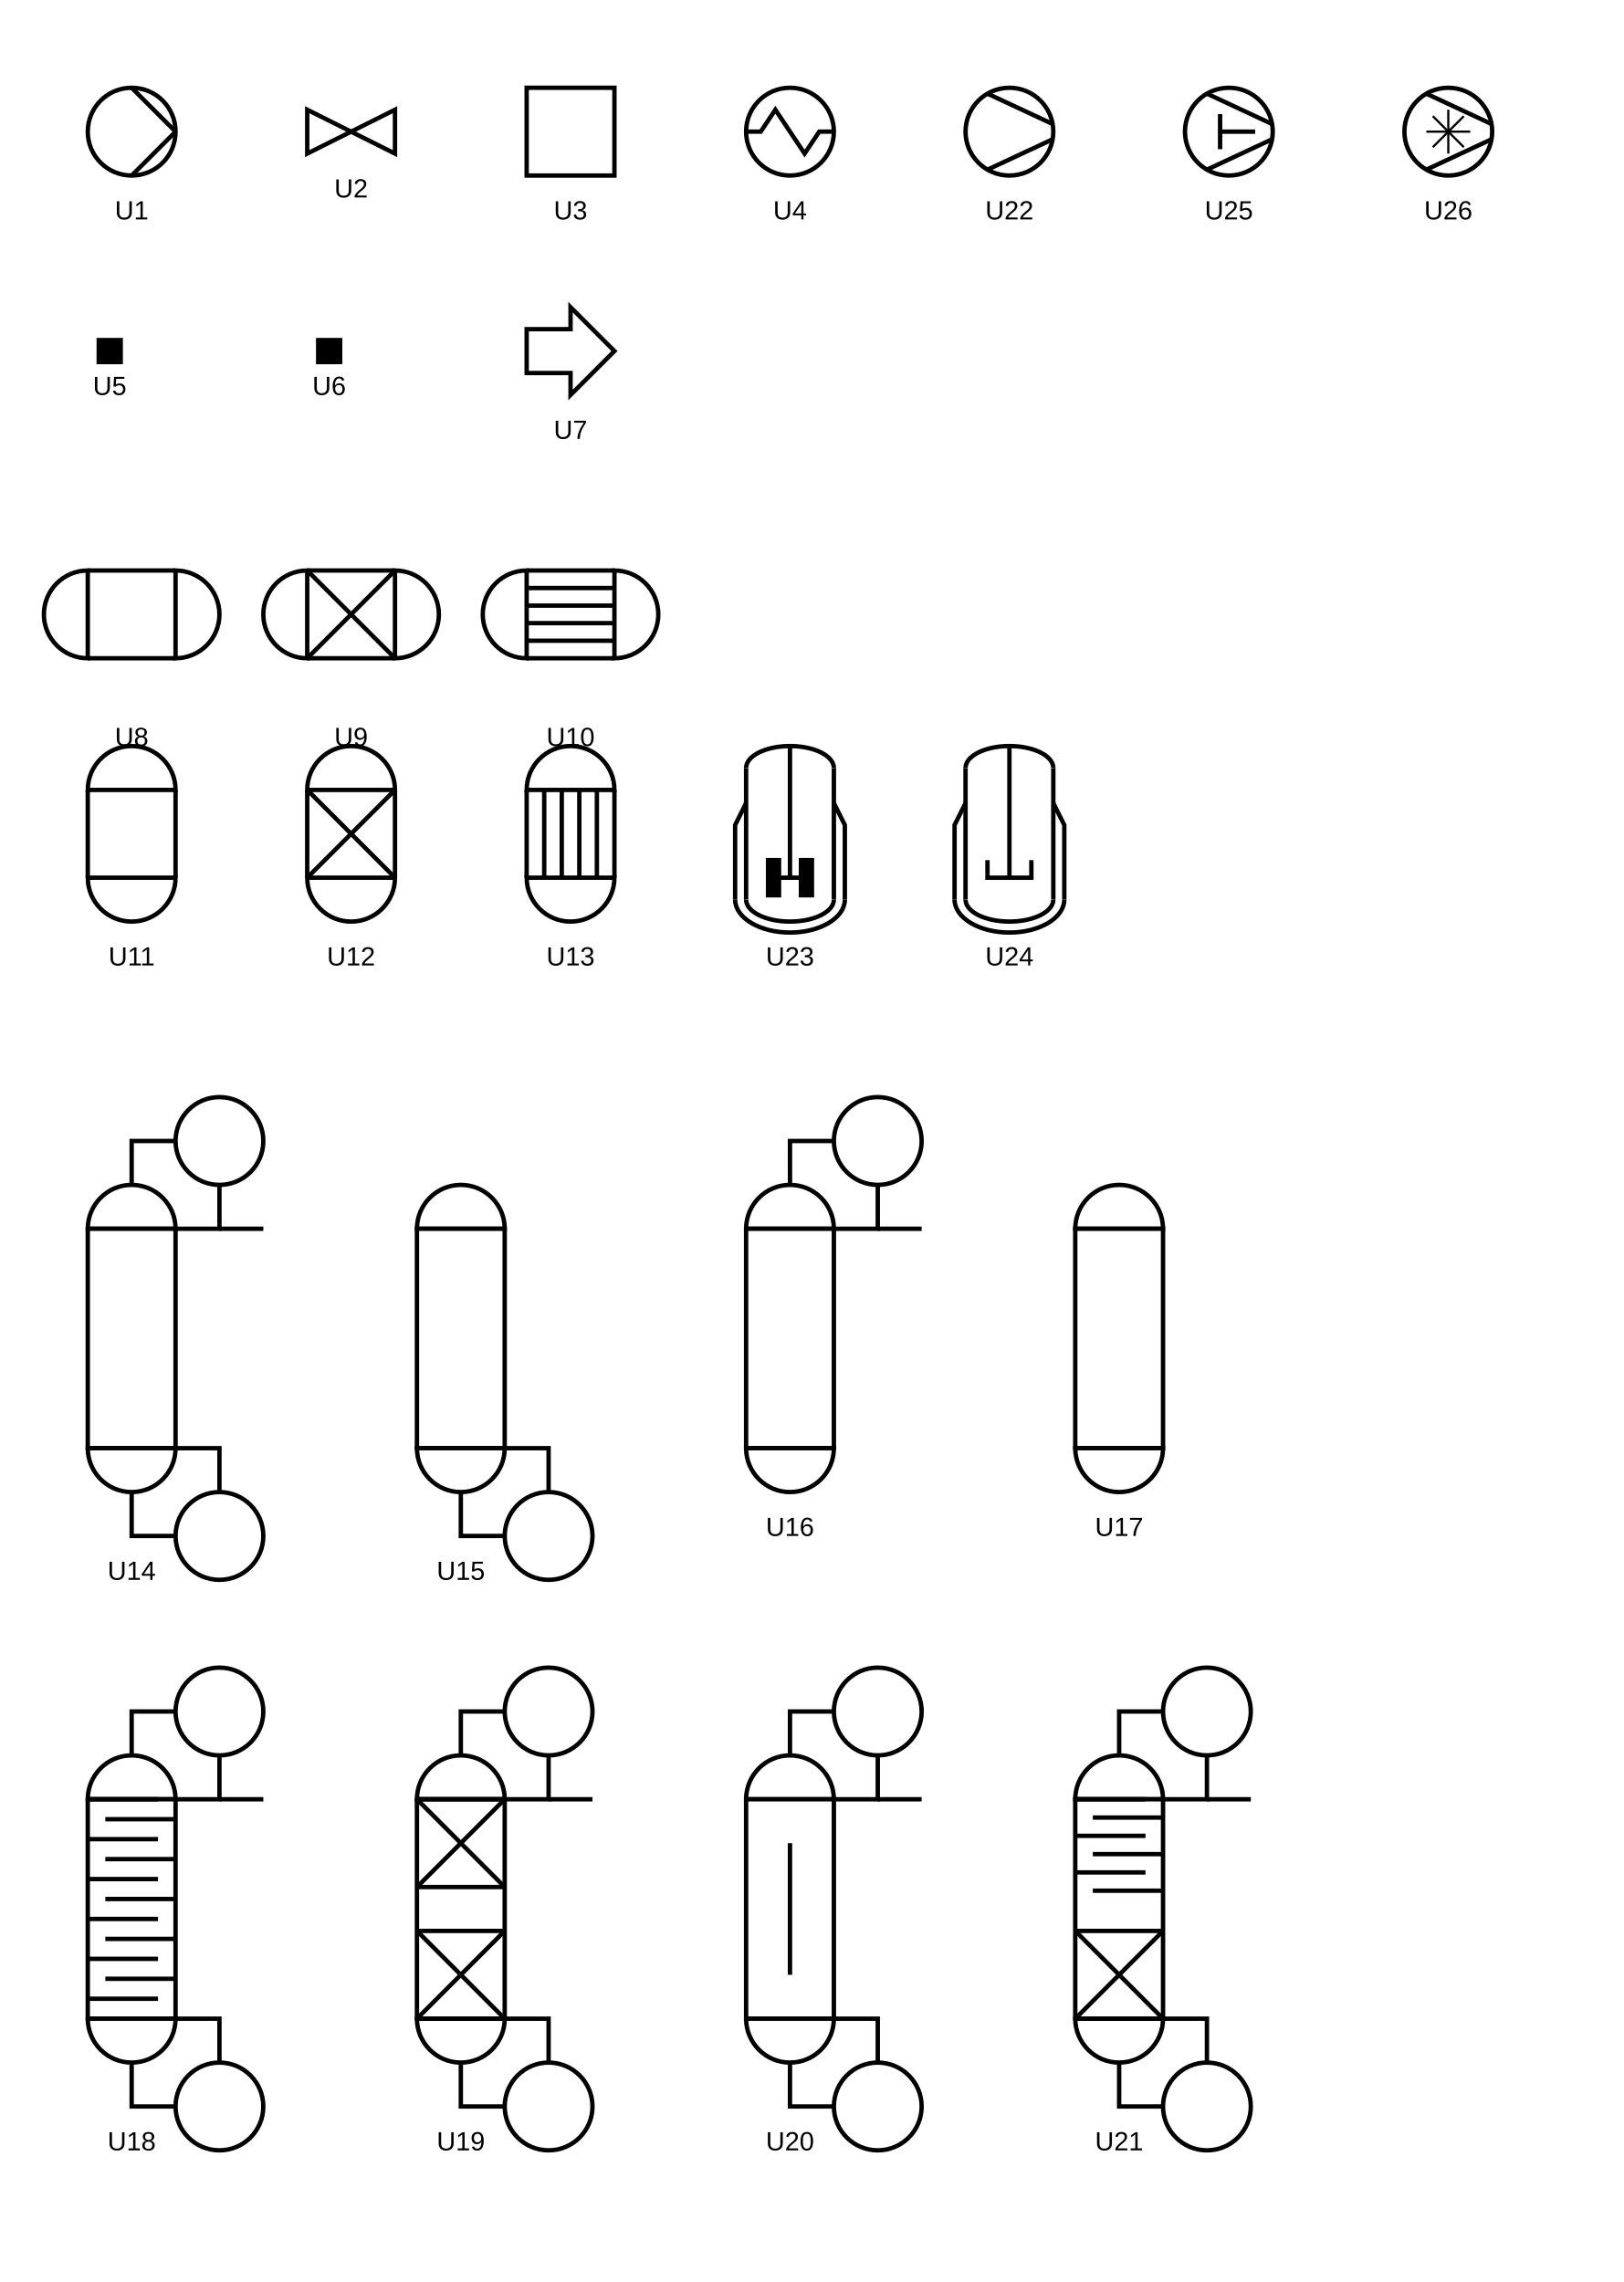
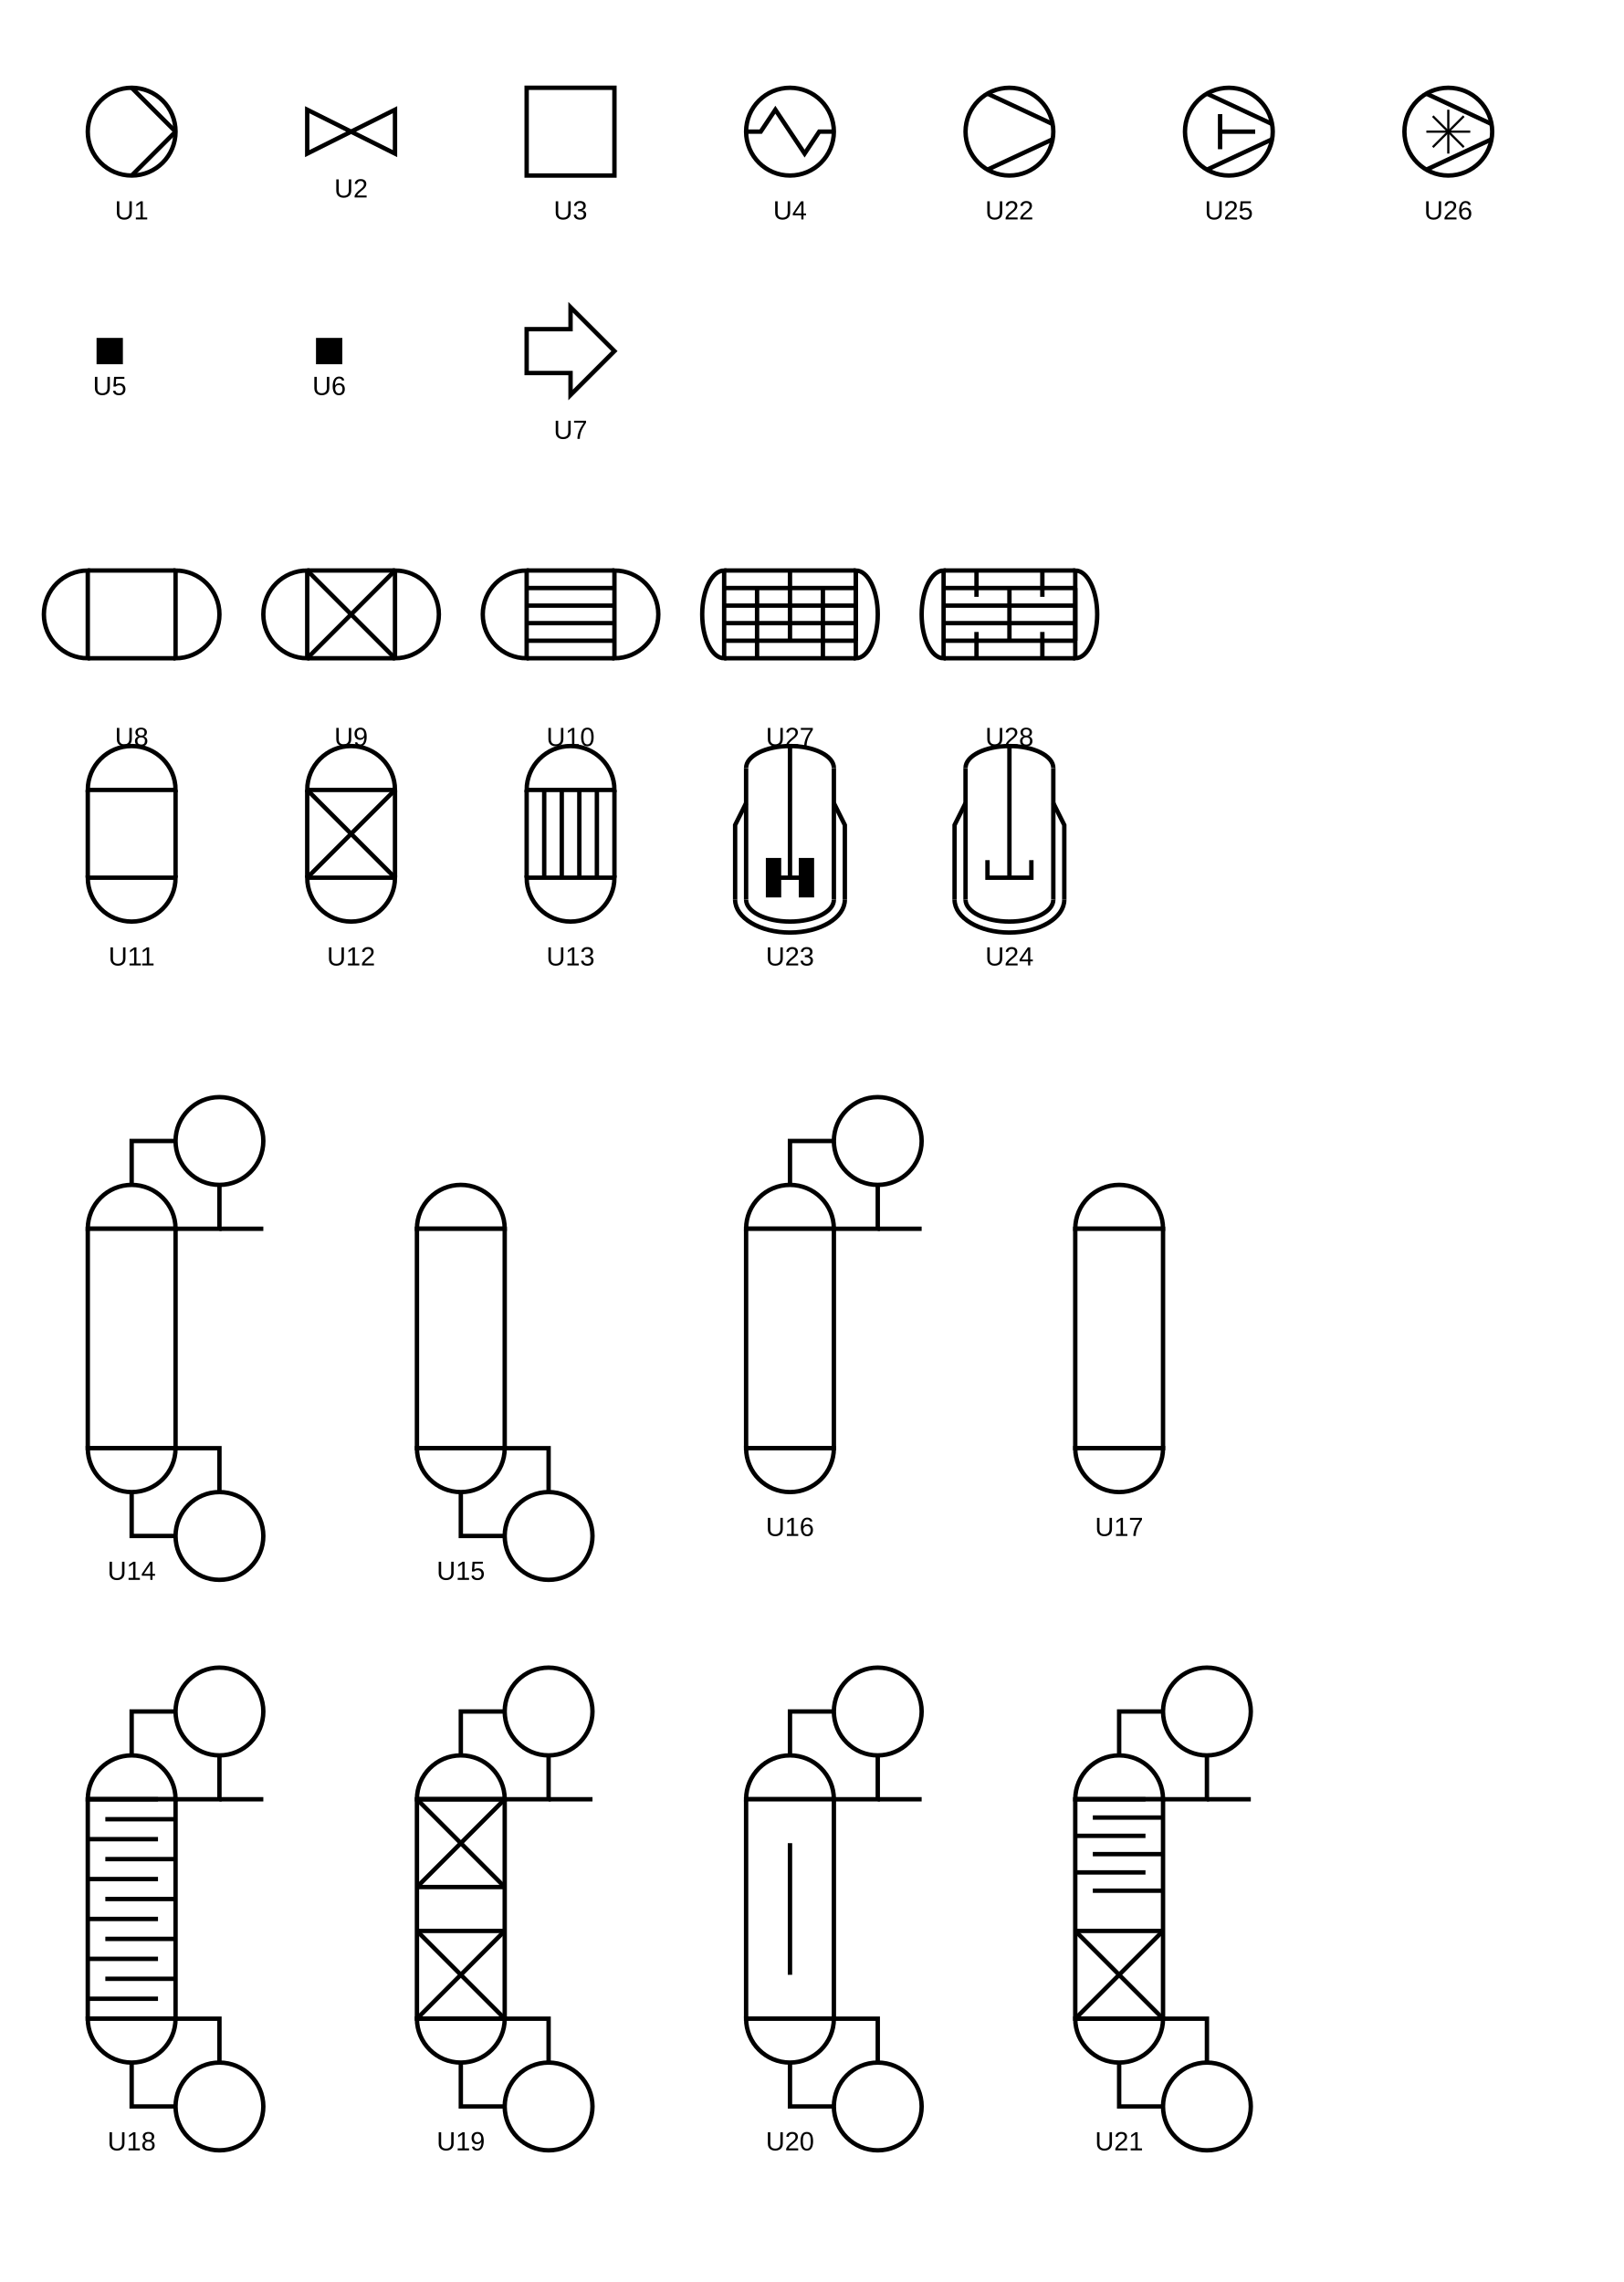
<svg xmlns="http://www.w3.org/2000/svg" baseProfile="full" height="1040px" style="background-color:rgb(255, 255, 255)" version="1.1" viewBox="-40,60,740.0,1040" width="740.0px">
  <defs>
-     <marker id="id1" markerHeight="4" markerWidth="4" orient="auto" refX="2" refY="2">
+     <marker id="id5" markerHeight="4" markerWidth="4" orient="auto" refX="2" refY="2">
      <path d="M0,0 V4 L2,2 Z" stroke-width="1" />
    </marker>
  </defs>
  <g id="U1T">
    <circle cx="20.0" cy="120.0" fill="rgb(255, 255, 255)" r="20.0" stroke="rgb(0, 0, 0)" stroke-width="2" />
    <line stroke="rgb(0, 0, 0)" stroke-width="2" x1="20.0" x2="40" y1="100" y2="120.0" />
    <line stroke="rgb(0, 0, 0)" stroke-width="2" x1="20.0" x2="40" y1="140" y2="120.0" />
  </g>
  <g id="U1">
    <text fill="rgb(0, 0, 0)" font-family="Arial" font-size="12" text-anchor="middle" x="20.0" y="160">U1</text>
  </g>
  <g id="U2T">
    <path d="M 100 110  L 140 130  L 140 110  L 100 130  Z" fill="rgb(255, 255, 255)" stroke="rgb(0, 0, 0)" stroke-width="2" />
  </g>
  <g id="U2">
    <text fill="rgb(0, 0, 0)" font-family="Arial" font-size="12" text-anchor="middle" x="120.0" y="150">U2</text>
  </g>
  <g id="U3T">
    <rect fill="rgb(255, 255, 255)" height="40" stroke="rgb(0, 0, 0)" stroke-width="2" width="40" x="200" y="100" />
  </g>
  <g id="U3">
    <text fill="rgb(0, 0, 0)" font-family="Arial" font-size="12" text-anchor="middle" x="220.0" y="160">U3</text>
  </g>
  <g id="U4T">
    <circle cx="320.0" cy="120.0" fill="rgb(255, 255, 255)" r="20.0" stroke="rgb(0, 0, 0)" stroke-width="2" />
    <path d="M 300 120.0  L 306.667 120.0  L 313.333 110.0  L 326.667 130.0  L 333.333 120.0  L 340 120.0 " fill="none" stroke="rgb(0, 0, 0)" stroke-width="2" />
  </g>
  <g id="U4">
    <text fill="rgb(0, 0, 0)" font-family="Arial" font-size="12" text-anchor="middle" x="320.0" y="160">U4</text>
  </g>
  <g id="U22T">
    <circle cx="420.0" cy="120.0" fill="rgb(255, 255, 255)" r="20.0" stroke="rgb(0, 0, 0)" stroke-width="2" />
    <line stroke="rgb(0, 0, 0)" stroke-width="2" x1="410.0" x2="439.696" y1="102.679" y2="116.527" />
    <line stroke="rgb(0, 0, 0)" stroke-width="2" x1="410.0" x2="439.696" y1="137.321" y2="123.473" />
  </g>
  <g id="U22">
    <text fill="rgb(0, 0, 0)" font-family="Arial" font-size="12" text-anchor="middle" x="420.0" y="160">U22</text>
  </g>
  <g id="U25T">
    <circle cx="520.0" cy="120.0" fill="rgb(255, 255, 255)" r="20.0" stroke="rgb(0, 0, 0)" stroke-width="2" />
    <line stroke="rgb(0, 0, 0)" stroke-width="2" x1="510.0" x2="539.696" y1="102.679" y2="116.527" />
    <line stroke="rgb(0, 0, 0)" stroke-width="2" x1="510.0" x2="539.696" y1="137.321" y2="123.473" />
    <line stroke="rgb(0, 0, 0)" stroke-width="2" x1="516.0" x2="532.0" y1="120.0" y2="120.0" />
    <line stroke="rgb(0, 0, 0)" stroke-width="2" x1="516.0" x2="516.0" y1="112.0" y2="128.0" />
  </g>
  <g id="U25">
    <text fill="rgb(0, 0, 0)" font-family="Arial" font-size="12" text-anchor="middle" x="520.0" y="160">U25</text>
  </g>
  <g id="U26T">
    <circle cx="620.0" cy="120.0" fill="rgb(255, 255, 255)" r="20.0" stroke="rgb(0, 0, 0)" stroke-width="2" />
    <line stroke="rgb(0, 0, 0)" stroke-width="2" x1="610.0" x2="639.696" y1="102.679" y2="116.527" />
    <line stroke="rgb(0, 0, 0)" stroke-width="2" x1="610.0" x2="639.696" y1="137.321" y2="123.473" />
    <line stroke="rgb(0, 0, 0)" stroke-width="1.0" x1="630.0" x2="610.0" y1="120.0" y2="120.0" />
    <line stroke="rgb(0, 0, 0)" stroke-width="1.0" x1="627.071" x2="612.929" y1="127.071" y2="112.929" />
    <line stroke="rgb(0, 0, 0)" stroke-width="1.0" x1="620.0" x2="620.0" y1="130.0" y2="110.0" />
    <line stroke="rgb(0, 0, 0)" stroke-width="1.0" x1="612.929" x2="627.071" y1="127.071" y2="112.929" />
  </g>
  <g id="U26">
    <text fill="rgb(0, 0, 0)" font-family="Arial" font-size="12" text-anchor="middle" x="620.0" y="160">U26</text>
  </g>
  <g id="U5T">
    <rect fill="rgb(0, 0, 0)" height="10" stroke="rgb(0, 0, 0)" stroke-width="2" width="10" x="5" y="215" />
  </g>
  <g id="U5">
    <text fill="rgb(0, 0, 0)" font-family="Arial" font-size="12" text-anchor="middle" x="10.0" y="240">U5</text>
  </g>
  <g id="U6T">
    <rect fill="rgb(0, 0, 0)" height="10" stroke="rgb(0, 0, 0)" stroke-width="2" width="10" x="105" y="215" />
  </g>
  <g id="U6">
    <text fill="rgb(0, 0, 0)" font-family="Arial" font-size="12" text-anchor="middle" x="110.0" y="240">U6</text>
  </g>
  <g id="U7T">
    <path d="M 200 210.0  L 220.0 210.0  L 220.0 200  L 240 220.0  L 220.0 240  L 220.0 230.0  L 200 230.0  Z" fill="rgb(255, 255, 255)" stroke="rgb(0, 0, 0)" stroke-width="2" />
  </g>
  <g id="U7">
    <text fill="rgb(0, 0, 0)" font-family="Arial" font-size="12" text-anchor="middle" x="220.0" y="260">U7</text>
  </g>
  <g id="U8T" transform="rotate(90,20.0,340.0 ) ">
    <rect fill="rgb(255, 255, 255)" height="40.0" stroke="rgb(255, 255, 255)" stroke-width="2" width="40" x="0" y="320.0" />
    <line stroke="rgb(0, 0, 0)" stroke-width="2" x1="0" x2="0" y1="320.0" y2="360.0" />
    <line stroke="rgb(0, 0, 0)" stroke-width="2" x1="40" x2="40" y1="320.0" y2="360.0" />
    <path d="M 20.0 320.0  L 0.0 320.0  A 20.0 20.0 0 1,1 40.0 320.0 Z" fill="rgb(255, 255, 255)" stroke="rgb(0, 0, 0)" stroke-width="2" />
    <path d="M 20.0 360.0  L 40.0 360.0  A 20.0 20.0 0 1,1 0.0 360.0 Z" fill="rgb(255, 255, 255)" stroke="rgb(0, 0, 0)" stroke-width="2" />
  </g>
  <g id="U8">
    <text fill="rgb(0, 0, 0)" font-family="Arial" font-size="12" text-anchor="middle" x="20.0" y="400">U8</text>
  </g>
  <g id="U9T" transform="rotate(90,120.0,340.0 ) ">
    <rect fill="rgb(255, 255, 255)" height="40.0" stroke="rgb(255, 255, 255)" stroke-width="2" width="40" x="100" y="320.0" />
    <line stroke="rgb(0, 0, 0)" stroke-width="2" x1="100" x2="100" y1="320.0" y2="360.0" />
    <line stroke="rgb(0, 0, 0)" stroke-width="2" x1="140" x2="140" y1="320.0" y2="360.0" />
    <path d="M 120.0 320.0  L 100.0 320.0  A 20.0 20.0 0 1,1 140.0 320.0 Z" fill="rgb(255, 255, 255)" stroke="rgb(0, 0, 0)" stroke-width="2" />
    <path d="M 120.0 360.0  L 140.0 360.0  A 20.0 20.0 0 1,1 100.0 360.0 Z" fill="rgb(255, 255, 255)" stroke="rgb(0, 0, 0)" stroke-width="2" />
    <line stroke="rgb(0, 0, 0)" stroke-width="2" x1="100" x2="140" y1="320.0" y2="360.0" />
    <line stroke="rgb(0, 0, 0)" stroke-width="2" x1="140" x2="100" y1="320.0" y2="360.0" />
  </g>
  <g id="U9">
    <text fill="rgb(0, 0, 0)" font-family="Arial" font-size="12" text-anchor="middle" x="120.0" y="400">U9</text>
  </g>
  <g id="U10T" transform="rotate(90,220.0,340.0 ) ">
    <rect fill="rgb(255, 255, 255)" height="40.0" stroke="rgb(255, 255, 255)" stroke-width="2" width="40" x="200" y="320.0" />
    <line stroke="rgb(0, 0, 0)" stroke-width="2" x1="200" x2="200" y1="320.0" y2="360.0" />
    <line stroke="rgb(0, 0, 0)" stroke-width="2" x1="240" x2="240" y1="320.0" y2="360.0" />
    <path d="M 220.0 320.0  L 200.0 320.0  A 20.0 20.0 0 1,1 240.0 320.0 Z" fill="rgb(255, 255, 255)" stroke="rgb(0, 0, 0)" stroke-width="2" />
    <path d="M 220.0 360.0  L 240.0 360.0  A 20.0 20.0 0 1,1 200.0 360.0 Z" fill="rgb(255, 255, 255)" stroke="rgb(0, 0, 0)" stroke-width="2" />
    <line stroke="rgb(0, 0, 0)" stroke-width="2" x1="208.0" x2="208.0" y1="320.0" y2="360.0" />
    <line stroke="rgb(0, 0, 0)" stroke-width="2" x1="216.0" x2="216.0" y1="320.0" y2="360.0" />
    <line stroke="rgb(0, 0, 0)" stroke-width="2" x1="224.0" x2="224.0" y1="320.0" y2="360.0" />
    <line stroke="rgb(0, 0, 0)" stroke-width="2" x1="232.0" x2="232.0" y1="320.0" y2="360.0" />
  </g>
  <g id="U10">
    <text fill="rgb(0, 0, 0)" font-family="Arial" font-size="12" text-anchor="middle" x="220.0" y="400">U10</text>
+   </g>
+   <g id="U27T" transform="rotate(90,320.0,340.0 ) ">
+     <rect fill="rgb(255, 255, 255)" height="60" stroke="rgb(255, 255, 255)" stroke-width="2" width="40" x="300" y="310" />
+     <line stroke="rgb(0, 0, 0)" stroke-width="2" x1="300" x2="300" y1="310" y2="370" />
+     <line stroke="rgb(0, 0, 0)" stroke-width="2" x1="340" x2="340" y1="310" y2="370" />
+     <path d="M 320.0 310.0  L 300.0 310.0  A 20.0 10.0 0 1,1 340.0 310.0 Z" fill="rgb(255, 255, 255)" stroke="rgb(0, 0, 0)" stroke-width="2" />
+     <path d="M 320.0 370.0  L 340.0 370.0  A 20.0 10.0 0 1,1 300.0 370.0 Z" fill="rgb(255, 255, 255)" stroke="rgb(0, 0, 0)" stroke-width="2" />
+     <line stroke="rgb(0, 0, 0)" stroke-width="2" x1="308.0" x2="308.0" y1="310" y2="370" />
+     <line stroke="rgb(0, 0, 0)" stroke-width="2" x1="316.0" x2="316.0" y1="310" y2="370" />
+     <line stroke="rgb(0, 0, 0)" stroke-width="2" x1="324.0" x2="324.0" y1="310" y2="370" />
+     <line stroke="rgb(0, 0, 0)" stroke-width="2" x1="332.0" x2="332.0" y1="310" y2="370" />
+     <line stroke="rgb(0, 0, 0)" stroke-width="2" x1="300" x2="332.0" y1="310.0" y2="310.0" />
+     <line stroke="rgb(0, 0, 0)" stroke-width="2" x1="308.0" x2="340" y1="325.0" y2="325.0" />
+     <line stroke="rgb(0, 0, 0)" stroke-width="2" x1="300" x2="332.0" y1="340.0" y2="340.0" />
+     <line stroke="rgb(0, 0, 0)" stroke-width="2" x1="308.0" x2="340" y1="355.0" y2="355.0" />
+   </g>
+   <g id="U27">
+     <text fill="rgb(0, 0, 0)" font-family="Arial" font-size="12" text-anchor="middle" x="320.0" y="400">U27</text>
+   </g>
+   <g id="U28T" transform="rotate(90,420.0,340.0 ) ">
+     <rect fill="rgb(255, 255, 255)" height="60" stroke="rgb(255, 255, 255)" stroke-width="2" width="40" x="400" y="310" />
+     <line stroke="rgb(0, 0, 0)" stroke-width="2" x1="400" x2="400" y1="310" y2="370" />
+     <line stroke="rgb(0, 0, 0)" stroke-width="2" x1="440" x2="440" y1="310" y2="370" />
+     <path d="M 420.0 310.0  L 400.0 310.0  A 20.0 10.0 0 1,1 440.0 310.0 Z" fill="rgb(255, 255, 255)" stroke="rgb(0, 0, 0)" stroke-width="2" />
+     <path d="M 420.0 370.0  L 440.0 370.0  A 20.0 10.0 0 1,1 400.0 370.0 Z" fill="rgb(255, 255, 255)" stroke="rgb(0, 0, 0)" stroke-width="2" />
+     <line stroke="rgb(0, 0, 0)" stroke-width="2" x1="408.0" x2="408.0" y1="310" y2="370" />
+     <line stroke="rgb(0, 0, 0)" stroke-width="2" x1="416.0" x2="416.0" y1="310" y2="370" />
+     <line stroke="rgb(0, 0, 0)" stroke-width="2" x1="424.0" x2="424.0" y1="310" y2="370" />
+     <line stroke="rgb(0, 0, 0)" stroke-width="2" x1="432.0" x2="432.0" y1="310" y2="370" />
+     <line stroke="rgb(0, 0, 0)" stroke-width="2" x1="408.0" x2="432.0" y1="310.0" y2="310.0" />
+     <line stroke="rgb(0, 0, 0)" stroke-width="2" x1="400" x2="412.0" y1="325.0" y2="325.0" />
+     <line stroke="rgb(0, 0, 0)" stroke-width="2" x1="428.0" x2="440" y1="325.0" y2="325.0" />
+     <line stroke="rgb(0, 0, 0)" stroke-width="2" x1="408.0" x2="432.0" y1="340.0" y2="340.0" />
+     <line stroke="rgb(0, 0, 0)" stroke-width="2" x1="400" x2="412.0" y1="355.0" y2="355.0" />
+     <line stroke="rgb(0, 0, 0)" stroke-width="2" x1="428.0" x2="440" y1="355.0" y2="355.0" />
+   </g>
+   <g id="U28">
+     <text fill="rgb(0, 0, 0)" font-family="Arial" font-size="12" text-anchor="middle" x="420.0" y="400">U28</text>
  </g>
  <g id="U11T">
    <rect fill="rgb(255, 255, 255)" height="40.0" stroke="rgb(255, 255, 255)" stroke-width="2" width="40" x="0" y="420.0" />
    <line stroke="rgb(0, 0, 0)" stroke-width="2" x1="0" x2="0" y1="420.0" y2="460.0" />
    <line stroke="rgb(0, 0, 0)" stroke-width="2" x1="40" x2="40" y1="420.0" y2="460.0" />
    <path d="M 20.0 420.0  L 0.0 420.0  A 20.0 20.0 0 1,1 40.0 420.0 Z" fill="rgb(255, 255, 255)" stroke="rgb(0, 0, 0)" stroke-width="2" />
    <path d="M 20.0 460.0  L 40.0 460.0  A 20.0 20.0 0 1,1 0.0 460.0 Z" fill="rgb(255, 255, 255)" stroke="rgb(0, 0, 0)" stroke-width="2" />
  </g>
  <g id="U11">
    <text fill="rgb(0, 0, 0)" font-family="Arial" font-size="12" text-anchor="middle" x="20.0" y="500">U11</text>
  </g>
  <g id="U12T">
    <rect fill="rgb(255, 255, 255)" height="40.0" stroke="rgb(255, 255, 255)" stroke-width="2" width="40" x="100" y="420.0" />
    <line stroke="rgb(0, 0, 0)" stroke-width="2" x1="100" x2="100" y1="420.0" y2="460.0" />
    <line stroke="rgb(0, 0, 0)" stroke-width="2" x1="140" x2="140" y1="420.0" y2="460.0" />
    <path d="M 120.0 420.0  L 100.0 420.0  A 20.0 20.0 0 1,1 140.0 420.0 Z" fill="rgb(255, 255, 255)" stroke="rgb(0, 0, 0)" stroke-width="2" />
    <path d="M 120.0 460.0  L 140.0 460.0  A 20.0 20.0 0 1,1 100.0 460.0 Z" fill="rgb(255, 255, 255)" stroke="rgb(0, 0, 0)" stroke-width="2" />
    <line stroke="rgb(0, 0, 0)" stroke-width="2" x1="100" x2="140" y1="420.0" y2="460.0" />
    <line stroke="rgb(0, 0, 0)" stroke-width="2" x1="140" x2="100" y1="420.0" y2="460.0" />
  </g>
  <g id="U12">
    <text fill="rgb(0, 0, 0)" font-family="Arial" font-size="12" text-anchor="middle" x="120.0" y="500">U12</text>
  </g>
  <g id="U13T">
    <rect fill="rgb(255, 255, 255)" height="40.0" stroke="rgb(255, 255, 255)" stroke-width="2" width="40" x="200" y="420.0" />
    <line stroke="rgb(0, 0, 0)" stroke-width="2" x1="200" x2="200" y1="420.0" y2="460.0" />
    <line stroke="rgb(0, 0, 0)" stroke-width="2" x1="240" x2="240" y1="420.0" y2="460.0" />
    <path d="M 220.0 420.0  L 200.0 420.0  A 20.0 20.0 0 1,1 240.0 420.0 Z" fill="rgb(255, 255, 255)" stroke="rgb(0, 0, 0)" stroke-width="2" />
    <path d="M 220.0 460.0  L 240.0 460.0  A 20.0 20.0 0 1,1 200.0 460.0 Z" fill="rgb(255, 255, 255)" stroke="rgb(0, 0, 0)" stroke-width="2" />
    <line stroke="rgb(0, 0, 0)" stroke-width="2" x1="208.0" x2="208.0" y1="420.0" y2="460.0" />
    <line stroke="rgb(0, 0, 0)" stroke-width="2" x1="216.0" x2="216.0" y1="420.0" y2="460.0" />
    <line stroke="rgb(0, 0, 0)" stroke-width="2" x1="224.0" x2="224.0" y1="420.0" y2="460.0" />
    <line stroke="rgb(0, 0, 0)" stroke-width="2" x1="232.0" x2="232.0" y1="420.0" y2="460.0" />
  </g>
  <g id="U13">
    <text fill="rgb(0, 0, 0)" font-family="Arial" font-size="12" text-anchor="middle" x="220.0" y="500">U13</text>
  </g>
  <g id="U23T">
    <rect fill="rgb(255, 255, 255)" height="60" stroke="rgb(255, 255, 255)" stroke-width="2" width="40" x="300" y="410" />
    <line stroke="rgb(0, 0, 0)" stroke-width="2" x1="300" x2="300" y1="410" y2="470" />
    <line stroke="rgb(0, 0, 0)" stroke-width="2" x1="340" x2="340" y1="410" y2="470" />
    <path d="M 300.0 410.0  A 20.0 10.0 0 1,1 340.0 410.0" fill="rgb(255, 255, 255)" stroke="rgb(0, 0, 0)" stroke-width="2" />
    <path d="M 340.0 470.0  A 20.0 10.0 0 1,1 300.0 470.0" fill="rgb(255, 255, 255)" stroke="rgb(0, 0, 0)" stroke-width="2" />
    <line stroke="rgb(0, 0, 0)" stroke-width="2" x1="320.0" x2="320.0" y1="400" y2="460.0" />
    <line stroke="rgb(0, 0, 0)" stroke-width="2" x1="310.0" x2="330.0" y1="460.0" y2="460.0" />
    <rect fill="rgb(0, 0, 0)" height="16.0" stroke="rgb(0, 0, 0)" stroke-width="2" width="5.0" x="310.0" y="452.0" />
    <rect fill="rgb(0, 0, 0)" height="16.0" stroke="rgb(0, 0, 0)" stroke-width="2" width="5.0" x="325.0" y="452.0" />
    <path d="M 300 426.0  L 295 436.0  L 295 470 " fill="none" stroke="rgb(0, 0, 0)" stroke-width="2" />
    <path d="M 340 426.0  L 345 436.0  L 345 470 " fill="none" stroke="rgb(0, 0, 0)" stroke-width="2" />
    <path d="M 345.0 470.0  A 25.0 15.0 0 1,1 295.0 470.0" fill="none" stroke="rgb(0, 0, 0)" stroke-width="2" />
  </g>
  <g id="U23">
    <text fill="rgb(0, 0, 0)" font-family="Arial" font-size="12" text-anchor="middle" x="320.0" y="500">U23</text>
  </g>
  <g id="U24T">
    <rect fill="rgb(255, 255, 255)" height="60" stroke="rgb(255, 255, 255)" stroke-width="2" width="40" x="400" y="410" />
    <line stroke="rgb(0, 0, 0)" stroke-width="2" x1="400" x2="400" y1="410" y2="470" />
    <line stroke="rgb(0, 0, 0)" stroke-width="2" x1="440" x2="440" y1="410" y2="470" />
    <path d="M 400.0 410.0  A 20.0 10.0 0 1,1 440.0 410.0" fill="rgb(255, 255, 255)" stroke="rgb(0, 0, 0)" stroke-width="2" />
    <path d="M 440.0 470.0  A 20.0 10.0 0 1,1 400.0 470.0" fill="rgb(255, 255, 255)" stroke="rgb(0, 0, 0)" stroke-width="2" />
    <line stroke="rgb(0, 0, 0)" stroke-width="2" x1="420.0" x2="420.0" y1="400" y2="460.0" />
    <path d="M 410.0 452.0  L 410.0 460.0  L 430.0 460.0  L 430.0 452.0 " fill="none" stroke="rgb(0, 0, 0)" stroke-width="2" />
    <path d="M 400 426.0  L 395 436.0  L 395 470 " fill="none" stroke="rgb(0, 0, 0)" stroke-width="2" />
    <path d="M 440 426.0  L 445 436.0  L 445 470 " fill="none" stroke="rgb(0, 0, 0)" stroke-width="2" />
    <path d="M 445.0 470.0  A 25.0 15.0 0 1,1 395.0 470.0" fill="none" stroke="rgb(0, 0, 0)" stroke-width="2" />
  </g>
  <g id="U24">
    <text fill="rgb(0, 0, 0)" font-family="Arial" font-size="12" text-anchor="middle" x="420.0" y="500">U24</text>
  </g>
  <g id="U14T">
    <rect fill-opacity="0" height="40.0" stroke="rgb(0, 0, 0)" stroke-width="2" width="40.0" x="20.0" y="580.0" />
    <circle cx="60.0" cy="580.0" fill="rgb(255, 255, 255)" r="20.0" stroke="rgb(0, 0, 0)" stroke-width="2" />
    <line stroke="rgb(0, 0, 0)" stroke-width="2" x1="60.0" x2="80" y1="620.0" y2="620.0" />
    <rect fill-opacity="0" height="40.0" stroke="rgb(0, 0, 0)" stroke-width="2" width="40.0" x="20.0" y="720.0" />
    <circle cx="60.0" cy="760.0" fill="rgb(255, 255, 255)" r="20.0" stroke="rgb(0, 0, 0)" stroke-width="2" />
    <path d="M 20.0 620.0  L 0.0 620.0  A 20.0 20.0 0 1,1 40.0 620.0 Z" fill="rgb(255, 255, 255)" stroke="rgb(0, 0, 0)" stroke-width="2" />
    <rect fill="rgb(255, 255, 255)" height="100.0" stroke="rgb(0, 0, 0)" stroke-width="2" width="40" x="0" y="620.0" />
    <path d="M 20.0 720.0  L 40.0 720.0  A 20.0 20.0 0 1,1 0.0 720.0 Z" fill="rgb(255, 255, 255)" stroke="rgb(0, 0, 0)" stroke-width="2" />
  </g>
  <g id="U14">
    <text fill="rgb(0, 0, 0)" font-family="Arial" font-size="12" text-anchor="middle" x="20.0" y="780">U14</text>
  </g>
  <g id="U15T">
    <rect fill-opacity="0" height="40.0" stroke="rgb(0, 0, 0)" stroke-width="2" width="40.0" x="170.0" y="720.0" />
    <circle cx="210.0" cy="760.0" fill="rgb(255, 255, 255)" r="20.0" stroke="rgb(0, 0, 0)" stroke-width="2" />
    <path d="M 170.0 620.0  L 150.0 620.0  A 20.0 20.0 0 1,1 190.0 620.0 Z" fill="rgb(255, 255, 255)" stroke="rgb(0, 0, 0)" stroke-width="2" />
    <rect fill="rgb(255, 255, 255)" height="100.0" stroke="rgb(0, 0, 0)" stroke-width="2" width="40" x="150" y="620.0" />
    <path d="M 170.0 720.0  L 190.0 720.0  A 20.0 20.0 0 1,1 150.0 720.0 Z" fill="rgb(255, 255, 255)" stroke="rgb(0, 0, 0)" stroke-width="2" />
  </g>
  <g id="U15">
    <text fill="rgb(0, 0, 0)" font-family="Arial" font-size="12" text-anchor="middle" x="170.0" y="780">U15</text>
  </g>
  <g id="U16T">
    <rect fill-opacity="0" height="40.0" stroke="rgb(0, 0, 0)" stroke-width="2" width="40.0" x="320.0" y="580.0" />
    <circle cx="360.0" cy="580.0" fill="rgb(255, 255, 255)" r="20.0" stroke="rgb(0, 0, 0)" stroke-width="2" />
    <line stroke="rgb(0, 0, 0)" stroke-width="2" x1="360.0" x2="380" y1="620.0" y2="620.0" />
    <path d="M 320.0 620.0  L 300.0 620.0  A 20.0 20.0 0 1,1 340.0 620.0 Z" fill="rgb(255, 255, 255)" stroke="rgb(0, 0, 0)" stroke-width="2" />
    <rect fill="rgb(255, 255, 255)" height="100.0" stroke="rgb(0, 0, 0)" stroke-width="2" width="40" x="300" y="620.0" />
    <path d="M 320.0 720.0  L 340.0 720.0  A 20.0 20.0 0 1,1 300.0 720.0 Z" fill="rgb(255, 255, 255)" stroke="rgb(0, 0, 0)" stroke-width="2" />
  </g>
  <g id="U16">
    <text fill="rgb(0, 0, 0)" font-family="Arial" font-size="12" text-anchor="middle" x="320.0" y="760">U16</text>
  </g>
  <g id="U17T">
    <path d="M 470.0 620.0  L 450.0 620.0  A 20.0 20.0 0 1,1 490.0 620.0 Z" fill="rgb(255, 255, 255)" stroke="rgb(0, 0, 0)" stroke-width="2" />
    <rect fill="rgb(255, 255, 255)" height="100.0" stroke="rgb(0, 0, 0)" stroke-width="2" width="40" x="450" y="620.0" />
    <path d="M 470.0 720.0  L 490.0 720.0  A 20.0 20.0 0 1,1 450.0 720.0 Z" fill="rgb(255, 255, 255)" stroke="rgb(0, 0, 0)" stroke-width="2" />
  </g>
  <g id="U17">
    <text fill="rgb(0, 0, 0)" font-family="Arial" font-size="12" text-anchor="middle" x="470.0" y="760">U17</text>
  </g>
  <g id="U18T">
    <rect fill-opacity="0" height="40.0" stroke="rgb(0, 0, 0)" stroke-width="2" width="40.0" x="20.0" y="840.0" />
    <circle cx="60.0" cy="840.0" fill="rgb(255, 255, 255)" r="20.0" stroke="rgb(0, 0, 0)" stroke-width="2" />
    <line stroke="rgb(0, 0, 0)" stroke-width="2" x1="60.0" x2="80" y1="880.0" y2="880.0" />
    <rect fill-opacity="0" height="40.0" stroke="rgb(0, 0, 0)" stroke-width="2" width="40.0" x="20.0" y="980.0" />
    <circle cx="60.0" cy="1020.0" fill="rgb(255, 255, 255)" r="20.0" stroke="rgb(0, 0, 0)" stroke-width="2" />
    <path d="M 20.0 880.0  L 0.0 880.0  A 20.0 20.0 0 1,1 40.0 880.0 Z" fill="rgb(255, 255, 255)" stroke="rgb(0, 0, 0)" stroke-width="2" />
    <rect fill="rgb(255, 255, 255)" height="100.0" stroke="rgb(0, 0, 0)" stroke-width="2" width="40" x="0" y="880.0" />
    <path d="M 20.0 980.0  L 40.0 980.0  A 20.0 20.0 0 1,1 0.0 980.0 Z" fill="rgb(255, 255, 255)" stroke="rgb(0, 0, 0)" stroke-width="2" />
    <line stroke="rgb(0, 0, 0)" stroke-width="2" x1="0" x2="32.0" y1="880.0" y2="880.0" />
    <line stroke="rgb(0, 0, 0)" stroke-width="2" x1="8.0" x2="40" y1="889.091" y2="889.091" />
    <line stroke="rgb(0, 0, 0)" stroke-width="2" x1="0" x2="32.0" y1="898.182" y2="898.182" />
    <line stroke="rgb(0, 0, 0)" stroke-width="2" x1="8.0" x2="40" y1="907.273" y2="907.273" />
    <line stroke="rgb(0, 0, 0)" stroke-width="2" x1="0" x2="32.0" y1="916.364" y2="916.364" />
    <line stroke="rgb(0, 0, 0)" stroke-width="2" x1="8.0" x2="40" y1="925.455" y2="925.455" />
    <line stroke="rgb(0, 0, 0)" stroke-width="2" x1="0" x2="32.0" y1="934.545" y2="934.545" />
    <line stroke="rgb(0, 0, 0)" stroke-width="2" x1="8.0" x2="40" y1="943.636" y2="943.636" />
    <line stroke="rgb(0, 0, 0)" stroke-width="2" x1="0" x2="32.0" y1="952.727" y2="952.727" />
    <line stroke="rgb(0, 0, 0)" stroke-width="2" x1="8.0" x2="40" y1="961.818" y2="961.818" />
    <line stroke="rgb(0, 0, 0)" stroke-width="2" x1="0" x2="32.0" y1="970.909" y2="970.909" />
  </g>
  <g id="U18">
    <text fill="rgb(0, 0, 0)" font-family="Arial" font-size="12" text-anchor="middle" x="20.0" y="1040">U18</text>
  </g>
  <g id="U19T">
    <rect fill-opacity="0" height="40.0" stroke="rgb(0, 0, 0)" stroke-width="2" width="40.0" x="170.0" y="840.0" />
    <circle cx="210.0" cy="840.0" fill="rgb(255, 255, 255)" r="20.0" stroke="rgb(0, 0, 0)" stroke-width="2" />
    <line stroke="rgb(0, 0, 0)" stroke-width="2" x1="210.0" x2="230" y1="880.0" y2="880.0" />
    <rect fill-opacity="0" height="40.0" stroke="rgb(0, 0, 0)" stroke-width="2" width="40.0" x="170.0" y="980.0" />
    <circle cx="210.0" cy="1020.0" fill="rgb(255, 255, 255)" r="20.0" stroke="rgb(0, 0, 0)" stroke-width="2" />
    <path d="M 170.0 880.0  L 150.0 880.0  A 20.0 20.0 0 1,1 190.0 880.0 Z" fill="rgb(255, 255, 255)" stroke="rgb(0, 0, 0)" stroke-width="2" />
    <rect fill="rgb(255, 255, 255)" height="100.0" stroke="rgb(0, 0, 0)" stroke-width="2" width="40" x="150" y="880.0" />
    <path d="M 170.0 980.0  L 190.0 980.0  A 20.0 20.0 0 1,1 150.0 980.0 Z" fill="rgb(255, 255, 255)" stroke="rgb(0, 0, 0)" stroke-width="2" />
    <line stroke="rgb(0, 0, 0)" stroke-width="2" x1="150" x2="190" y1="880.0" y2="920.0" />
    <line stroke="rgb(0, 0, 0)" stroke-width="2" x1="190" x2="150" y1="880.0" y2="920.0" />
    <line stroke="rgb(0, 0, 0)" stroke-width="2" x1="150" x2="190" y1="880.0" y2="880.0" />
    <line stroke="rgb(0, 0, 0)" stroke-width="2" x1="150" x2="190" y1="920.0" y2="920.0" />
    <line stroke="rgb(0, 0, 0)" stroke-width="2" x1="150" x2="190" y1="940.0" y2="980.0" />
    <line stroke="rgb(0, 0, 0)" stroke-width="2" x1="190" x2="150" y1="940.0" y2="980.0" />
    <line stroke="rgb(0, 0, 0)" stroke-width="2" x1="150" x2="190" y1="940.0" y2="940.0" />
    <line stroke="rgb(0, 0, 0)" stroke-width="2" x1="150" x2="190" y1="980.0" y2="980.0" />
  </g>
  <g id="U19">
    <text fill="rgb(0, 0, 0)" font-family="Arial" font-size="12" text-anchor="middle" x="170.0" y="1040">U19</text>
  </g>
  <g id="U20T">
    <rect fill-opacity="0" height="40.0" stroke="rgb(0, 0, 0)" stroke-width="2" width="40.0" x="320.0" y="840.0" />
    <circle cx="360.0" cy="840.0" fill="rgb(255, 255, 255)" r="20.0" stroke="rgb(0, 0, 0)" stroke-width="2" />
    <line stroke="rgb(0, 0, 0)" stroke-width="2" x1="360.0" x2="380" y1="880.0" y2="880.0" />
    <rect fill-opacity="0" height="40.0" stroke="rgb(0, 0, 0)" stroke-width="2" width="40.0" x="320.0" y="980.0" />
    <circle cx="360.0" cy="1020.0" fill="rgb(255, 255, 255)" r="20.0" stroke="rgb(0, 0, 0)" stroke-width="2" />
    <path d="M 320.0 880.0  L 300.0 880.0  A 20.0 20.0 0 1,1 340.0 880.0 Z" fill="rgb(255, 255, 255)" stroke="rgb(0, 0, 0)" stroke-width="2" />
    <rect fill="rgb(255, 255, 255)" height="100.0" stroke="rgb(0, 0, 0)" stroke-width="2" width="40" x="300" y="880.0" />
    <path d="M 320.0 980.0  L 340.0 980.0  A 20.0 20.0 0 1,1 300.0 980.0 Z" fill="rgb(255, 255, 255)" stroke="rgb(0, 0, 0)" stroke-width="2" />
    <line stroke="rgb(0, 0, 0)" stroke-width="2" x1="320.0" x2="320.0" y1="900" y2="960" />
  </g>
  <g id="U20">
    <text fill="rgb(0, 0, 0)" font-family="Arial" font-size="12" text-anchor="middle" x="320.0" y="1040">U20</text>
  </g>
  <g id="U21T">
    <rect fill-opacity="0" height="40.0" stroke="rgb(0, 0, 0)" stroke-width="2" width="40.0" x="470.0" y="840.0" />
    <circle cx="510.0" cy="840.0" fill="rgb(255, 255, 255)" r="20.0" stroke="rgb(0, 0, 0)" stroke-width="2" />
    <line stroke="rgb(0, 0, 0)" stroke-width="2" x1="510.0" x2="530" y1="880.0" y2="880.0" />
    <rect fill-opacity="0" height="40.0" stroke="rgb(0, 0, 0)" stroke-width="2" width="40.0" x="470.0" y="980.0" />
    <circle cx="510.0" cy="1020.0" fill="rgb(255, 255, 255)" r="20.0" stroke="rgb(0, 0, 0)" stroke-width="2" />
    <path d="M 470.0 880.0  L 450.0 880.0  A 20.0 20.0 0 1,1 490.0 880.0 Z" fill="rgb(255, 255, 255)" stroke="rgb(0, 0, 0)" stroke-width="2" />
    <rect fill="rgb(255, 255, 255)" height="100.0" stroke="rgb(0, 0, 0)" stroke-width="2" width="40" x="450" y="880.0" />
    <path d="M 470.0 980.0  L 490.0 980.0  A 20.0 20.0 0 1,1 450.0 980.0 Z" fill="rgb(255, 255, 255)" stroke="rgb(0, 0, 0)" stroke-width="2" />
    <line stroke="rgb(0, 0, 0)" stroke-width="2" x1="450" x2="482.0" y1="880.0" y2="880.0" />
    <line stroke="rgb(0, 0, 0)" stroke-width="2" x1="458.0" x2="490" y1="888.333" y2="888.333" />
    <line stroke="rgb(0, 0, 0)" stroke-width="2" x1="450" x2="482.0" y1="896.667" y2="896.667" />
    <line stroke="rgb(0, 0, 0)" stroke-width="2" x1="458.0" x2="490" y1="905.0" y2="905.0" />
    <line stroke="rgb(0, 0, 0)" stroke-width="2" x1="450" x2="482.0" y1="913.333" y2="913.333" />
    <line stroke="rgb(0, 0, 0)" stroke-width="2" x1="458.0" x2="490" y1="921.667" y2="921.667" />
    <line stroke="rgb(0, 0, 0)" stroke-width="2" x1="450" x2="490" y1="940.0" y2="980.0" />
    <line stroke="rgb(0, 0, 0)" stroke-width="2" x1="490" x2="450" y1="940.0" y2="980.0" />
    <line stroke="rgb(0, 0, 0)" stroke-width="2" x1="450" x2="490" y1="940.0" y2="940.0" />
    <line stroke="rgb(0, 0, 0)" stroke-width="2" x1="450" x2="490" y1="980.0" y2="980.0" />
  </g>
  <g id="U21">
    <text fill="rgb(0, 0, 0)" font-family="Arial" font-size="12" text-anchor="middle" x="470.0" y="1040">U21</text>
  </g>
</svg>
